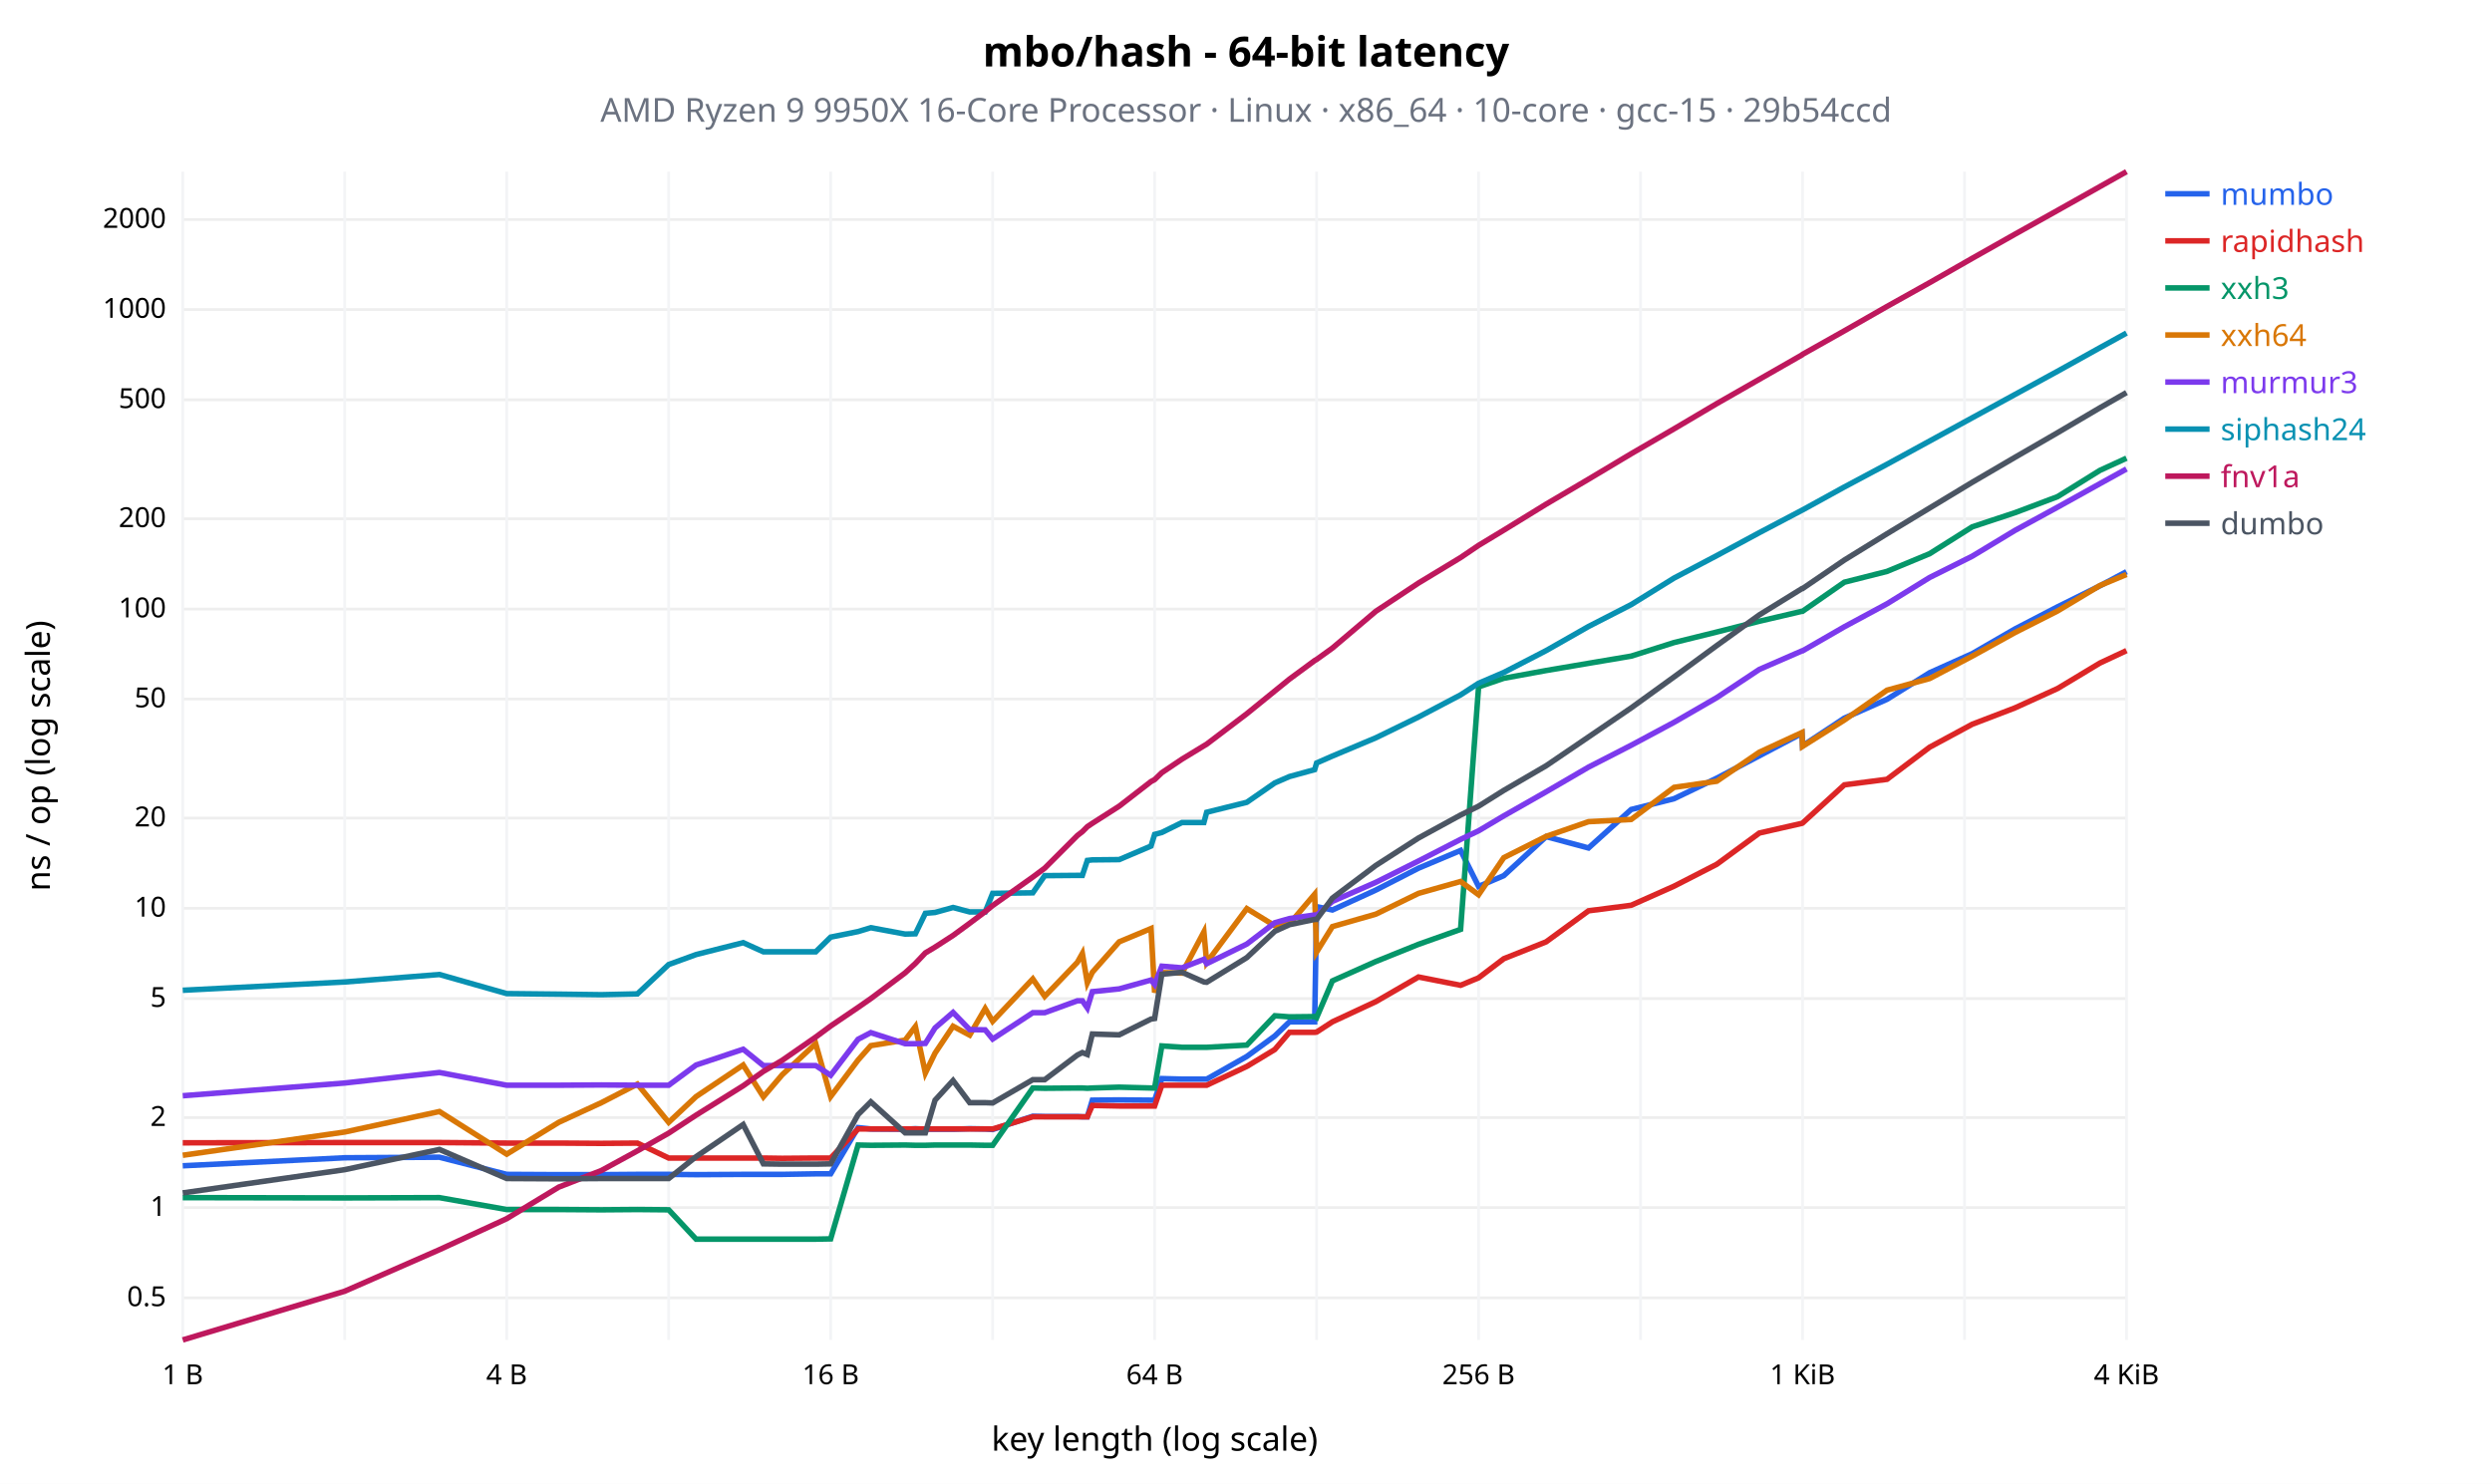
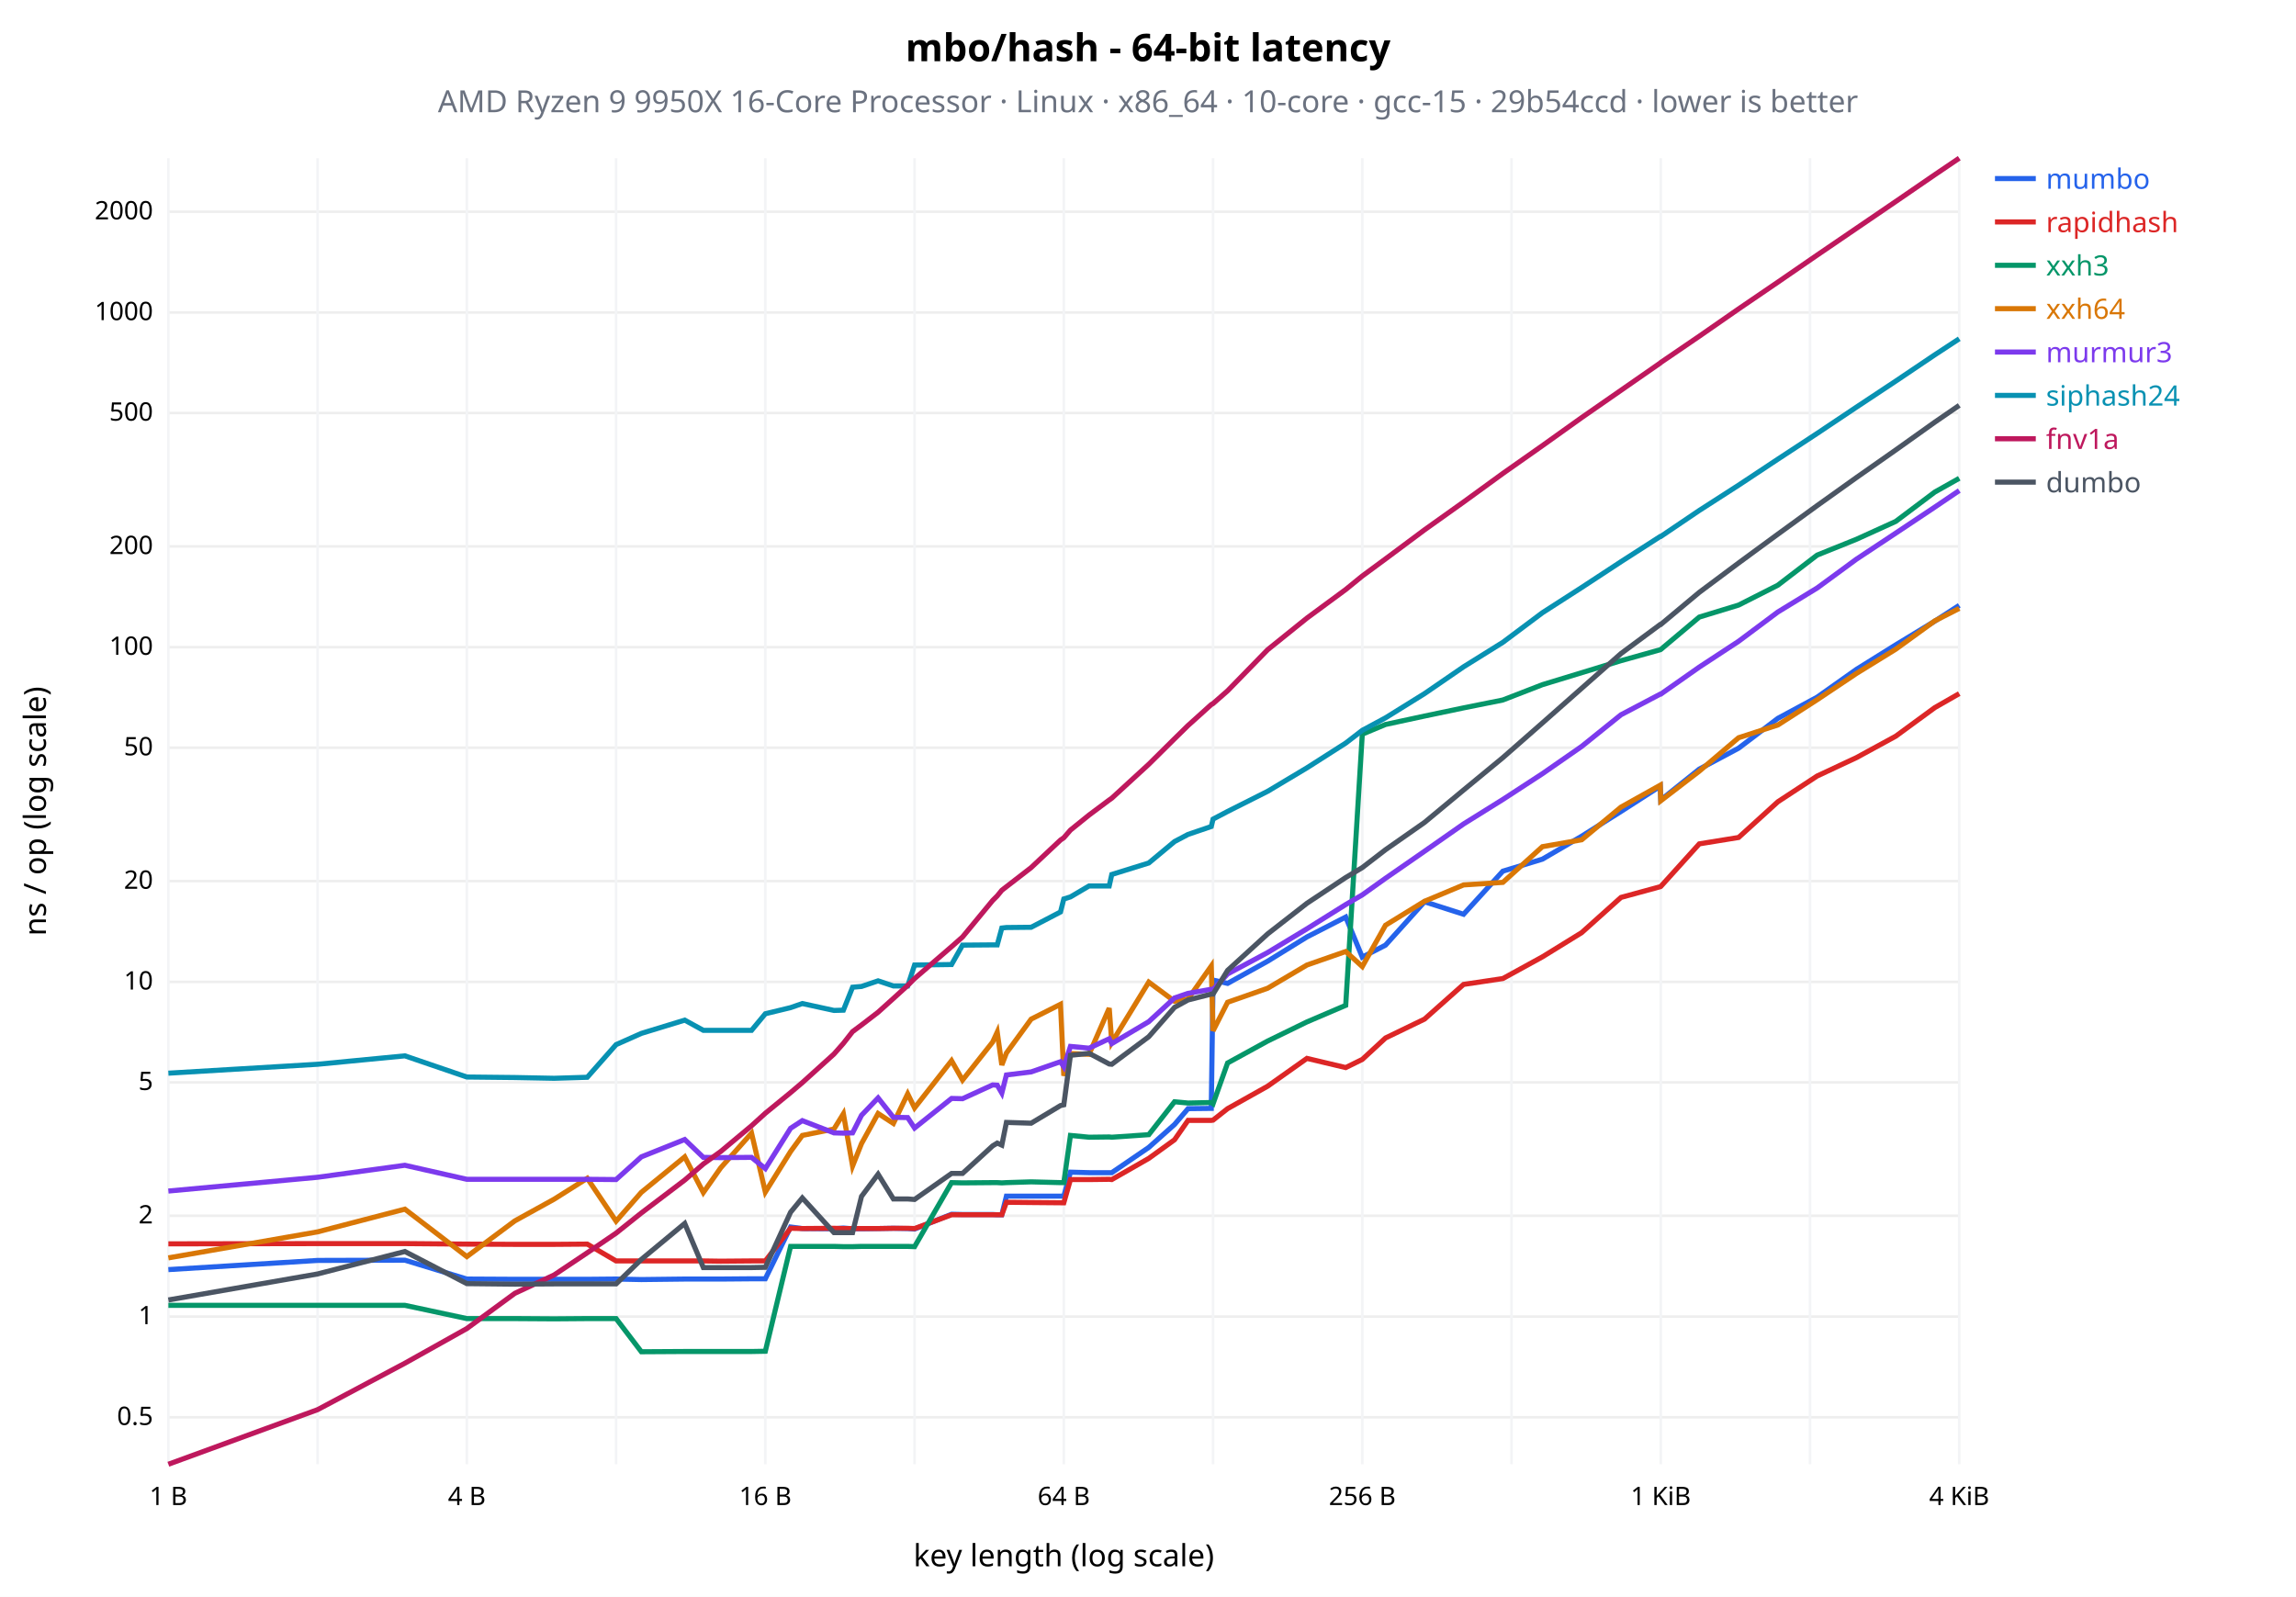
- <svg xmlns="http://www.w3.org/2000/svg" width="900" height="536" font-family="sans-serif">
-   <rect width="900" height="536" fill="white" />
+ <svg xmlns="http://www.w3.org/2000/svg" width="900" height="626" font-family="sans-serif">
+   <rect width="900" height="626" fill="white" />
  <text x="450" y="24" font-size="15" font-weight="bold" text-anchor="middle">mbo/hash - 64-bit latency</text>
-   <text x="450" y="44" font-size="12" fill="#6b7280" text-anchor="middle">AMD Ryzen 9 9950X 16-Core Processor · Linux · x86_64 · 10-core · gcc-15 · 29b54ccd</text>
-   <line x1="66" y1="468.8" x2="768.0" y2="468.8" stroke="#eee" />
-   <text x="60" y="471.8" font-size="10" text-anchor="end">0.5</text>
-   <line x1="66" y1="436.2" x2="768.0" y2="436.2" stroke="#eee" />
-   <text x="60" y="439.2" font-size="10" text-anchor="end">1</text>
-   <line x1="66" y1="403.7" x2="768.0" y2="403.7" stroke="#eee" />
-   <text x="60" y="406.7" font-size="10" text-anchor="end">2</text>
-   <line x1="66" y1="360.7" x2="768.0" y2="360.7" stroke="#eee" />
-   <text x="60" y="363.7" font-size="10" text-anchor="end">5</text>
-   <line x1="66" y1="328.1" x2="768.0" y2="328.1" stroke="#eee" />
-   <text x="60" y="331.1" font-size="10" text-anchor="end">10</text>
-   <line x1="66" y1="295.5" x2="768.0" y2="295.5" stroke="#eee" />
-   <text x="60" y="298.5" font-size="10" text-anchor="end">20</text>
-   <line x1="66" y1="252.5" x2="768.0" y2="252.5" stroke="#eee" />
-   <text x="60" y="255.5" font-size="10" text-anchor="end">50</text>
-   <line x1="66" y1="220.0" x2="768.0" y2="220.0" stroke="#eee" />
-   <text x="60" y="223.0" font-size="10" text-anchor="end">100</text>
-   <line x1="66" y1="187.4" x2="768.0" y2="187.4" stroke="#eee" />
-   <text x="60" y="190.4" font-size="10" text-anchor="end">200</text>
-   <line x1="66" y1="144.4" x2="768.0" y2="144.4" stroke="#eee" />
-   <text x="60" y="147.4" font-size="10" text-anchor="end">500</text>
-   <line x1="66" y1="111.8" x2="768.0" y2="111.8" stroke="#eee" />
-   <text x="60" y="114.8" font-size="10" text-anchor="end">1000</text>
-   <line x1="66" y1="79.3" x2="768.0" y2="79.3" stroke="#eee" />
-   <text x="60" y="82.3" font-size="10" text-anchor="end">2000</text>
-   <line x1="66.0" y1="62" x2="66.0" y2="484.0" stroke="#f3f4f6" />
-   <text x="66.0" y="500.0" font-size="10" text-anchor="middle">1 B</text>
-   <line x1="124.5" y1="62" x2="124.5" y2="484.0" stroke="#f3f4f6" />
-   <line x1="183.0" y1="62" x2="183.0" y2="484.0" stroke="#f3f4f6" />
-   <text x="183.0" y="500.0" font-size="10" text-anchor="middle">4 B</text>
-   <line x1="241.5" y1="62" x2="241.5" y2="484.0" stroke="#f3f4f6" />
-   <line x1="300.0" y1="62" x2="300.0" y2="484.0" stroke="#f3f4f6" />
-   <text x="300.0" y="500.0" font-size="10" text-anchor="middle">16 B</text>
-   <line x1="358.5" y1="62" x2="358.5" y2="484.0" stroke="#f3f4f6" />
-   <line x1="417.0" y1="62" x2="417.0" y2="484.0" stroke="#f3f4f6" />
-   <text x="417.0" y="500.0" font-size="10" text-anchor="middle">64 B</text>
-   <line x1="475.5" y1="62" x2="475.5" y2="484.0" stroke="#f3f4f6" />
-   <line x1="534.0" y1="62" x2="534.0" y2="484.0" stroke="#f3f4f6" />
-   <text x="534.0" y="500.0" font-size="10" text-anchor="middle">256 B</text>
-   <line x1="592.5" y1="62" x2="592.5" y2="484.0" stroke="#f3f4f6" />
-   <line x1="651.0" y1="62" x2="651.0" y2="484.0" stroke="#f3f4f6" />
-   <text x="651.0" y="500.0" font-size="10" text-anchor="middle">1 KiB</text>
-   <line x1="709.5" y1="62" x2="709.5" y2="484.0" stroke="#f3f4f6" />
-   <line x1="768.0" y1="62" x2="768.0" y2="484.0" stroke="#f3f4f6" />
-   <text x="768.0" y="500.0" font-size="10" text-anchor="middle">4 KiB</text>
-   <text x="417" y="524" font-size="12" text-anchor="middle">key length (log scale)</text>
-   <text x="18" y="273" font-size="12" transform="rotate(-90 18 273)" text-anchor="middle">ns / op (log scale)</text>
-   <polyline points="66.0,421.1 124.5,418.2 158.7,418.0 183.0,424.2 201.8,424.3 217.2,424.3 230.2,424.2 241.5,424.2 251.4,424.3 268.4,424.2 275.7,424.2 282.5,424.2 294.6,424.0 300.0,424.0 309.9,407.3 314.5,407.8 326.9,407.9 330.6,407.7 334.2,407.9 337.7,407.9 344.2,407.9 350.2,407.7 355.8,407.8 358.5,408.0 373.0,403.2 377.3,403.3 389.1,403.3 390.9,403.4 392.7,403.4 394.5,397.4 404.2,397.3 415.7,397.4 417.0,397.4 419.6,389.6 426.9,389.8 434.8,389.8 435.8,389.8 450.3,381.6 460.4,374.2 465.7,369.1 474.8,369.1 475.5,327.5 481.2,328.7 496.9,321.5 512.3,313.6 527.5,307.2 534.0,320.2 543.1,316.3 558.4,302.2 573.7,306.3 589.1,292.4 604.6,288.5 620.0,281.1 635.4,273.0 650.8,264.9 651.0,269.4 666.1,259.4 681.5,252.6 696.9,243.0 712.3,236.1 727.7,227.2 743.1,219.2 758.4,211.6 768.0,206.5" fill="none" stroke="#2563eb" stroke-width="2" />
+   <text x="450" y="44" font-size="12" fill="#6b7280" text-anchor="middle">AMD Ryzen 9 9950X 16-Core Processor · Linux · x86_64 · 10-core · gcc-15 · 29b54ccd · lower is better</text>
+   <line x1="66" y1="555.6" x2="768.0" y2="555.6" stroke="#eee" />
+   <text x="60" y="558.6" font-size="10" text-anchor="end">0.5</text>
+   <line x1="66" y1="516.1" x2="768.0" y2="516.1" stroke="#eee" />
+   <text x="60" y="519.1" font-size="10" text-anchor="end">1</text>
+   <line x1="66" y1="476.6" x2="768.0" y2="476.6" stroke="#eee" />
+   <text x="60" y="479.6" font-size="10" text-anchor="end">2</text>
+   <line x1="66" y1="424.3" x2="768.0" y2="424.3" stroke="#eee" />
+   <text x="60" y="427.3" font-size="10" text-anchor="end">5</text>
+   <line x1="66" y1="384.9" x2="768.0" y2="384.9" stroke="#eee" />
+   <text x="60" y="387.9" font-size="10" text-anchor="end">10</text>
+   <line x1="66" y1="345.4" x2="768.0" y2="345.4" stroke="#eee" />
+   <text x="60" y="348.4" font-size="10" text-anchor="end">20</text>
+   <line x1="66" y1="293.1" x2="768.0" y2="293.1" stroke="#eee" />
+   <text x="60" y="296.1" font-size="10" text-anchor="end">50</text>
+   <line x1="66" y1="253.7" x2="768.0" y2="253.7" stroke="#eee" />
+   <text x="60" y="256.7" font-size="10" text-anchor="end">100</text>
+   <line x1="66" y1="214.2" x2="768.0" y2="214.2" stroke="#eee" />
+   <text x="60" y="217.2" font-size="10" text-anchor="end">200</text>
+   <line x1="66" y1="161.9" x2="768.0" y2="161.9" stroke="#eee" />
+   <text x="60" y="164.9" font-size="10" text-anchor="end">500</text>
+   <line x1="66" y1="122.5" x2="768.0" y2="122.5" stroke="#eee" />
+   <text x="60" y="125.5" font-size="10" text-anchor="end">1000</text>
+   <line x1="66" y1="83.0" x2="768.0" y2="83.0" stroke="#eee" />
+   <text x="60" y="86.0" font-size="10" text-anchor="end">2000</text>
+   <line x1="66.0" y1="62" x2="66.0" y2="574.0" stroke="#f3f4f6" />
+   <text x="66.0" y="590.0" font-size="10" text-anchor="middle">1 B</text>
+   <line x1="124.5" y1="62" x2="124.5" y2="574.0" stroke="#f3f4f6" />
+   <line x1="183.0" y1="62" x2="183.0" y2="574.0" stroke="#f3f4f6" />
+   <text x="183.0" y="590.0" font-size="10" text-anchor="middle">4 B</text>
+   <line x1="241.5" y1="62" x2="241.5" y2="574.0" stroke="#f3f4f6" />
+   <line x1="300.0" y1="62" x2="300.0" y2="574.0" stroke="#f3f4f6" />
+   <text x="300.0" y="590.0" font-size="10" text-anchor="middle">16 B</text>
+   <line x1="358.5" y1="62" x2="358.5" y2="574.0" stroke="#f3f4f6" />
+   <line x1="417.0" y1="62" x2="417.0" y2="574.0" stroke="#f3f4f6" />
+   <text x="417.0" y="590.0" font-size="10" text-anchor="middle">64 B</text>
+   <line x1="475.5" y1="62" x2="475.5" y2="574.0" stroke="#f3f4f6" />
+   <line x1="534.0" y1="62" x2="534.0" y2="574.0" stroke="#f3f4f6" />
+   <text x="534.0" y="590.0" font-size="10" text-anchor="middle">256 B</text>
+   <line x1="592.5" y1="62" x2="592.5" y2="574.0" stroke="#f3f4f6" />
+   <line x1="651.0" y1="62" x2="651.0" y2="574.0" stroke="#f3f4f6" />
+   <text x="651.0" y="590.0" font-size="10" text-anchor="middle">1 KiB</text>
+   <line x1="709.5" y1="62" x2="709.5" y2="574.0" stroke="#f3f4f6" />
+   <line x1="768.0" y1="62" x2="768.0" y2="574.0" stroke="#f3f4f6" />
+   <text x="768.0" y="590.0" font-size="10" text-anchor="middle">4 KiB</text>
+   <text x="417" y="614" font-size="12" text-anchor="middle">key length (log scale)</text>
+   <text x="18" y="318" font-size="12" transform="rotate(-90 18 318)" text-anchor="middle">ns / op (log scale)</text>
+   <polyline points="66.0,497.7 124.5,494.1 158.7,494.0 183.0,501.4 201.8,501.5 217.2,501.5 230.2,501.5 241.5,501.4 251.4,501.6 268.4,501.4 275.7,501.4 282.5,501.4 294.6,501.3 300.0,501.3 309.9,481.0 314.5,481.6 326.9,481.7 330.6,481.4 334.2,481.7 337.7,481.7 344.2,481.6 350.2,481.5 355.8,481.6 358.5,481.8 373.0,476.0 377.3,476.1 389.1,476.1 390.9,476.2 392.7,476.2 394.5,468.9 404.2,468.9 415.7,468.9 417.0,468.9 419.6,459.5 426.9,459.7 434.8,459.7 435.8,459.7 450.3,449.8 460.4,440.8 465.7,434.6 474.8,434.5 475.5,384.2 481.2,385.5 496.9,376.8 512.3,367.3 527.5,359.5 534.0,375.2 543.1,370.5 558.4,353.5 573.7,358.4 589.1,341.5 604.6,336.8 620.0,327.8 635.4,318.1 650.8,308.2 651.0,313.6 666.1,301.5 681.5,293.3 696.9,281.6 712.3,273.3 727.7,262.4 743.1,252.8 758.4,243.5 768.0,237.3" fill="none" stroke="#2563eb" stroke-width="2" />
  <line x1="782.0" y1="70.0" x2="798.0" y2="70.0" stroke="#2563eb" stroke-width="2" />
  <text x="802.0" y="74.0" font-size="11" fill="#2563eb">mumbo</text>
-   <polyline points="66.0,412.8 124.5,412.7 158.7,412.7 183.0,412.9 201.8,412.9 217.2,413.0 230.2,412.9 241.5,418.3 251.4,418.3 268.4,418.3 275.7,418.3 282.5,418.4 294.6,418.3 300.0,418.3 309.9,407.8 314.5,407.8 326.9,407.8 330.6,407.8 334.2,407.8 337.7,407.8 344.2,407.8 350.2,407.8 355.8,407.8 358.5,407.8 373.0,403.4 377.3,403.4 389.1,403.4 390.9,403.4 392.7,403.4 394.5,399.3 404.2,399.5 415.7,399.5 417.0,399.5 419.6,392.0 426.9,392.0 434.8,392.0 435.8,392.0 450.3,385.2 460.4,379.1 465.7,372.9 474.8,372.9 475.5,372.8 481.2,369.1 496.9,361.8 512.3,352.9 527.5,355.9 534.0,353.2 543.1,346.3 558.4,340.2 573.7,329.0 589.1,327.0 604.6,320.1 620.0,312.2 635.4,300.9 650.8,297.4 651.0,297.3 666.1,283.5 681.5,281.5 696.9,269.9 712.3,261.6 727.7,255.7 743.1,248.7 758.4,239.5 768.0,235.0" fill="none" stroke="#dc2626" stroke-width="2" />
+   <polyline points="66.0,487.6 124.5,487.5 158.7,487.5 183.0,487.7 201.8,487.8 217.2,487.8 230.2,487.7 241.5,494.3 251.4,494.3 268.4,494.3 275.7,494.3 282.5,494.4 294.6,494.3 300.0,494.3 309.9,481.5 314.5,481.6 326.9,481.5 330.6,481.6 334.2,481.6 337.7,481.6 344.2,481.6 350.2,481.5 355.8,481.5 358.5,481.6 373.0,476.2 377.3,476.2 389.1,476.2 390.9,476.2 392.7,476.2 394.5,471.3 404.2,471.4 415.7,471.5 417.0,471.5 419.6,462.4 426.9,462.4 434.8,462.3 435.8,462.4 450.3,454.1 460.4,446.8 465.7,439.2 474.8,439.2 475.5,439.1 481.2,434.6 496.9,425.8 512.3,414.9 527.5,418.5 534.0,415.3 543.1,406.9 558.4,399.5 573.7,385.9 589.1,383.6 604.6,375.1 620.0,365.6 635.4,351.8 650.8,347.6 651.0,347.5 666.1,330.8 681.5,328.3 696.9,314.3 712.3,304.2 727.7,297.0 743.1,288.6 758.4,277.4 768.0,271.9" fill="none" stroke="#dc2626" stroke-width="2" />
  <line x1="782.0" y1="87.0" x2="798.0" y2="87.0" stroke="#dc2626" stroke-width="2" />
  <text x="802.0" y="91.0" font-size="11" fill="#dc2626">rapidhash</text>
-   <polyline points="66.0,432.6 124.5,432.7 158.7,432.6 183.0,436.9 201.8,436.9 217.2,437.0 230.2,436.9 241.5,437.0 251.4,447.6 268.4,447.6 275.7,447.6 282.5,447.6 294.6,447.6 300.0,447.5 309.9,413.6 314.5,413.7 326.9,413.6 330.6,413.7 334.2,413.7 337.7,413.6 344.2,413.6 350.2,413.6 355.8,413.7 358.5,413.7 373.0,393.0 377.3,393.1 389.1,393.0 390.9,393.0 392.7,393.1 394.5,393.0 404.2,392.7 415.7,393.0 417.0,393.0 419.6,377.8 426.9,378.3 434.8,378.3 435.8,378.3 450.3,377.5 460.4,366.9 465.7,367.3 474.8,367.2 475.5,367.6 481.2,354.3 496.9,347.3 512.3,341.1 527.5,335.7 534.0,248.1 543.1,245.0 558.4,242.2 573.7,239.6 589.1,237.0 604.6,232.1 620.0,228.3 635.4,224.4 650.8,220.8 651.0,220.8 666.1,210.3 681.5,206.4 696.9,200.0 712.3,190.3 727.7,185.2 743.1,179.4 758.4,169.9 768.0,165.5" fill="none" stroke="#059669" stroke-width="2" />
+   <polyline points="66.0,511.7 124.5,511.7 158.7,511.7 183.0,516.9 201.8,516.9 217.2,517.0 230.2,516.9 241.5,516.9 251.4,529.9 268.4,529.8 275.7,529.8 282.5,529.8 294.6,529.8 300.0,529.7 309.9,488.6 314.5,488.6 326.9,488.6 330.6,488.7 334.2,488.7 337.7,488.6 344.2,488.6 350.2,488.6 355.8,488.6 358.5,488.7 373.0,463.6 377.3,463.7 389.1,463.6 390.9,463.6 392.7,463.7 394.5,463.6 404.2,463.3 415.7,463.6 417.0,463.6 419.6,445.1 426.9,445.8 434.8,445.7 435.8,445.8 450.3,444.8 460.4,431.9 465.7,432.4 474.8,432.2 475.5,432.7 481.2,416.7 496.9,408.1 512.3,400.6 527.5,394.1 534.0,287.8 543.1,284.0 558.4,280.7 573.7,277.5 589.1,274.4 604.6,268.4 620.0,263.7 635.4,259.0 650.8,254.7 651.0,254.6 666.1,241.9 681.5,237.2 696.9,229.4 712.3,217.6 727.7,211.4 743.1,204.4 758.4,192.9 768.0,187.5" fill="none" stroke="#059669" stroke-width="2" />
  <line x1="782.0" y1="104.0" x2="798.0" y2="104.0" stroke="#059669" stroke-width="2" />
  <text x="802.0" y="108.0" font-size="11" fill="#059669">xxh3</text>
-   <polyline points="66.0,417.3 124.5,408.9 158.7,401.5 183.0,416.9 201.8,405.4 217.2,398.3 230.2,391.6 241.5,405.4 251.4,396.1 268.4,384.7 275.7,396.2 282.5,388.2 294.6,377.0 300.0,396.1 309.9,382.9 314.5,377.7 326.9,375.7 330.6,370.8 334.2,387.6 337.7,380.4 344.2,370.7 350.2,373.9 355.8,364.3 358.5,368.9 373.0,353.6 377.3,359.9 389.1,347.6 390.9,344.4 392.7,355.0 394.5,351.2 404.2,340.2 415.7,335.4 417.0,358.5 419.6,351.3 426.9,351.5 434.8,336.6 435.8,347.7 450.3,328.2 460.4,334.4 465.7,333.7 474.8,323.0 475.5,343.9 481.2,334.7 496.9,330.2 512.3,322.7 527.5,318.4 534.0,323.2 543.1,309.8 558.4,302.1 573.7,296.8 589.1,296.0 604.6,284.4 620.0,282.2 635.4,271.7 650.8,264.6 651.0,269.6 666.1,260.1 681.5,249.3 696.9,245.1 712.3,237.0 727.7,228.5 743.1,220.7 758.4,211.5 768.0,207.5" fill="none" stroke="#d97706" stroke-width="2" />
+   <polyline points="66.0,493.1 124.5,482.9 158.7,474.0 183.0,492.6 201.8,478.6 217.2,470.1 230.2,461.9 241.5,478.7 251.4,467.4 268.4,453.5 275.7,467.5 282.5,457.8 294.6,444.2 300.0,467.3 309.9,451.4 314.5,445.1 326.9,442.6 330.6,436.6 334.2,457.1 337.7,448.3 344.2,436.5 350.2,440.4 355.8,428.8 358.5,434.3 373.0,415.8 377.3,423.4 389.1,408.5 390.9,404.6 392.7,417.5 394.5,412.8 404.2,399.5 415.7,393.7 417.0,421.7 419.6,413.0 426.9,413.3 434.8,395.2 435.8,408.7 450.3,385.0 460.4,392.5 465.7,391.6 474.8,378.7 475.5,404.1 481.2,392.9 496.9,387.4 512.3,378.3 527.5,373.0 534.0,378.9 543.1,362.7 558.4,353.3 573.7,346.9 589.1,345.9 604.6,331.9 620.0,329.2 635.4,316.4 650.8,307.8 651.0,313.9 666.1,302.3 681.5,289.2 696.9,284.2 712.3,274.3 727.7,264.0 743.1,254.5 758.4,243.4 768.0,238.5" fill="none" stroke="#d97706" stroke-width="2" />
  <line x1="782.0" y1="121.0" x2="798.0" y2="121.0" stroke="#d97706" stroke-width="2" />
  <text x="802.0" y="125.0" font-size="11" fill="#d97706">xxh64</text>
-   <polyline points="66.0,395.8 124.5,391.2 158.7,387.4 183.0,392.0 201.8,392.0 217.2,391.9 230.2,392.0 241.5,392.0 251.4,384.7 268.4,379.0 275.7,384.9 282.5,384.9 294.6,384.9 300.0,388.4 309.9,375.4 314.5,373.0 326.9,377.0 330.6,377.0 334.2,376.9 337.7,371.3 344.2,365.7 350.2,371.9 355.8,372.0 358.5,375.3 373.0,365.8 377.3,365.8 389.1,361.5 390.9,361.5 392.7,364.1 394.5,358.2 404.2,357.2 415.7,354.0 417.0,355.6 419.6,349.0 426.9,349.6 434.8,346.5 435.8,348.1 450.3,341.0 460.4,333.3 465.7,331.8 474.8,330.5 475.5,330.6 481.2,325.6 496.9,318.7 512.3,311.0 527.5,303.2 534.0,300.1 543.1,294.7 558.4,286.0 573.7,277.1 589.1,269.2 604.6,260.9 620.0,252.0 635.4,241.8 650.8,235.1 651.0,235.1 666.1,226.4 681.5,218.1 696.9,208.6 712.3,200.9 727.7,191.6 743.1,183.2 758.4,174.7 768.0,169.4" fill="none" stroke="#7c3aed" stroke-width="2" />
+   <polyline points="66.0,466.9 124.5,461.5 158.7,456.8 183.0,462.3 201.8,462.3 217.2,462.3 230.2,462.3 241.5,462.4 251.4,453.5 268.4,446.7 275.7,453.7 282.5,453.8 294.6,453.7 300.0,458.1 309.9,442.3 314.5,439.3 326.9,444.1 330.6,444.2 334.2,444.1 337.7,437.2 344.2,430.4 350.2,438.0 355.8,438.1 358.5,442.2 373.0,430.6 377.3,430.7 389.1,425.3 390.9,425.4 392.7,428.5 394.5,421.4 404.2,420.2 415.7,416.2 417.0,418.2 419.6,410.2 426.9,410.9 434.8,407.2 435.8,409.1 450.3,400.5 460.4,391.2 465.7,389.4 474.8,387.8 475.5,387.9 481.2,381.8 496.9,373.4 512.3,364.1 527.5,354.6 534.0,350.8 543.1,344.3 558.4,333.7 573.7,323.0 589.1,313.4 604.6,303.3 620.0,292.6 635.4,280.2 650.8,272.1 651.0,272.1 666.1,261.5 681.5,251.4 696.9,239.9 712.3,230.5 727.7,219.2 743.1,209.0 758.4,198.8 768.0,192.3" fill="none" stroke="#7c3aed" stroke-width="2" />
  <line x1="782.0" y1="138.0" x2="798.0" y2="138.0" stroke="#7c3aed" stroke-width="2" />
  <text x="802.0" y="142.0" font-size="11" fill="#7c3aed">murmur3</text>
-   <polyline points="66.0,357.7 124.5,354.7 158.7,352.0 183.0,358.9 201.8,359.1 217.2,359.3 230.2,359.0 241.5,348.4 251.4,344.8 268.4,340.5 275.7,343.8 282.5,343.8 294.6,343.8 300.0,338.5 309.9,336.5 314.5,335.1 326.9,337.4 330.6,337.3 334.2,329.9 337.7,329.6 344.2,327.8 350.2,329.4 355.8,329.4 358.5,322.7 373.0,322.5 377.3,316.3 389.1,316.2 390.9,316.2 392.7,310.8 394.5,310.6 404.2,310.5 415.7,305.6 417.0,301.4 419.6,300.7 426.9,297.1 434.8,297.1 435.8,293.4 450.3,289.8 460.4,282.8 465.7,280.5 474.8,278.0 475.5,275.6 481.2,273.1 496.9,266.5 512.3,259.0 527.5,251.0 534.0,246.8 543.1,242.9 558.4,235.0 573.7,226.3 589.1,218.4 604.6,208.8 620.0,200.7 635.4,192.4 650.8,184.3 651.0,184.2 666.1,175.9 681.5,167.7 696.9,159.3 712.3,150.9 727.7,142.5 743.1,134.1 758.4,125.6 768.0,120.3" fill="none" stroke="#0891b2" stroke-width="2" />
+   <polyline points="66.0,420.7 124.5,417.2 158.7,413.9 183.0,422.2 201.8,422.4 217.2,422.7 230.2,422.3 241.5,409.5 251.4,405.1 268.4,399.9 275.7,403.9 282.5,403.9 294.6,403.9 300.0,397.4 309.9,395.0 314.5,393.4 326.9,396.1 330.6,396.0 334.2,387.0 337.7,386.7 344.2,384.5 350.2,386.5 355.8,386.5 358.5,378.3 373.0,378.1 377.3,370.5 389.1,370.4 390.9,370.4 392.7,363.8 394.5,363.6 404.2,363.5 415.7,357.5 417.0,352.4 419.6,351.6 426.9,347.3 434.8,347.3 435.8,342.8 450.3,338.3 460.4,329.9 465.7,327.1 474.8,324.0 475.5,321.1 481.2,318.1 496.9,310.2 512.3,301.0 527.5,291.3 534.0,286.3 543.1,281.4 558.4,271.9 573.7,261.4 589.1,251.8 604.6,240.2 620.0,230.3 635.4,220.2 650.8,210.3 651.0,210.3 666.1,200.1 681.5,190.2 696.9,180.0 712.3,169.9 727.7,159.6 743.1,149.4 758.4,139.1 768.0,132.8" fill="none" stroke="#0891b2" stroke-width="2" />
  <line x1="782.0" y1="155.0" x2="798.0" y2="155.0" stroke="#0891b2" stroke-width="2" />
  <text x="802.0" y="159.0" font-size="11" fill="#0891b2">siphash24</text>
-   <polyline points="66.0,484.0 124.5,466.4 158.7,451.4 183.0,440.2 201.8,428.8 217.2,422.8 230.2,415.7 241.5,409.3 251.4,402.8 268.4,392.2 275.7,387.0 282.5,383.0 294.6,374.6 300.0,370.6 309.9,363.9 314.5,360.7 326.9,351.4 330.6,348.0 334.2,344.2 337.7,342.1 344.2,337.9 350.2,333.5 355.8,329.3 358.5,327.1 373.0,316.8 377.3,313.6 389.1,301.8 390.9,300.4 392.7,298.6 394.5,297.4 404.2,291.2 415.7,282.3 417.0,281.6 419.6,279.1 426.9,274.2 434.8,269.4 435.8,268.8 450.3,257.8 460.4,249.6 465.7,245.3 474.8,238.6 475.5,238.2 481.2,234.1 496.9,220.8 512.3,210.6 527.5,201.4 534.0,197.0 543.1,191.5 558.4,182.1 573.7,173.1 589.1,163.9 604.6,154.9 620.0,145.8 635.4,137.0 650.8,128.2 651.0,128.0 666.1,119.5 681.5,110.7 696.9,102.1 712.3,93.3 727.7,84.6 743.1,76.0 758.4,67.4 768.0,62.0" fill="none" stroke="#be185d" stroke-width="2" />
+   <polyline points="66.0,574.0 124.5,552.6 158.7,534.4 183.0,520.8 201.8,507.0 217.2,499.8 230.2,491.1 241.5,483.4 251.4,475.5 268.4,462.6 275.7,456.3 282.5,451.4 294.6,441.3 300.0,436.4 309.9,428.3 314.5,424.4 326.9,413.2 330.6,409.0 334.2,404.4 337.7,401.8 344.2,396.8 350.2,391.4 355.8,386.3 358.5,383.6 373.0,371.1 377.3,367.3 389.1,353.0 390.9,351.2 392.7,349.0 394.5,347.6 404.2,340.1 415.7,329.3 417.0,328.4 419.6,325.4 426.9,319.5 434.8,313.6 435.8,312.9 450.3,299.6 460.4,289.6 465.7,284.4 474.8,276.2 475.5,275.8 481.2,270.8 496.9,254.7 512.3,242.3 527.5,231.1 534.0,225.8 543.1,219.1 558.4,207.7 573.7,196.8 589.1,185.6 604.6,174.7 620.0,163.7 635.4,153.0 650.8,142.3 651.0,142.1 666.1,131.8 681.5,121.1 696.9,110.6 712.3,100.0 727.7,89.5 743.1,79.0 758.4,68.5 768.0,62.0" fill="none" stroke="#be185d" stroke-width="2" />
  <line x1="782.0" y1="172.0" x2="798.0" y2="172.0" stroke="#be185d" stroke-width="2" />
  <text x="802.0" y="176.0" font-size="11" fill="#be185d">fnv1a</text>
-   <polyline points="66.0,430.9 124.5,422.5 158.7,415.2 183.0,425.7 201.8,425.8 217.2,425.7 230.2,425.7 241.5,425.7 251.4,417.8 268.4,406.2 275.7,420.4 282.5,420.5 294.6,420.5 300.0,420.4 309.9,402.6 314.5,398.0 326.9,409.2 330.6,409.2 334.2,409.2 337.7,397.4 344.2,390.3 350.2,398.3 355.8,398.3 358.5,398.4 373.0,390.0 377.3,390.0 389.1,381.1 390.9,380.2 392.7,380.9 394.5,373.5 404.2,373.8 415.7,368.1 417.0,367.9 419.6,351.9 426.9,351.2 434.8,354.7 435.8,354.8 450.3,345.9 460.4,336.4 465.7,334.0 474.8,332.1 475.5,332.1 481.2,324.4 496.9,312.6 512.3,302.7 527.5,294.4 534.0,291.2 543.1,285.5 558.4,276.6 573.7,266.2 589.1,255.7 604.6,244.5 620.0,233.2 635.4,222.1 650.8,212.6 651.0,212.6 666.1,202.3 681.5,192.8 696.9,183.5 712.3,174.2 727.7,165.2 743.1,156.3 758.4,147.3 768.0,141.8" fill="none" stroke="#4b5563" stroke-width="2" />
+   <polyline points="66.0,509.6 124.5,499.4 158.7,490.6 183.0,503.2 201.8,503.4 217.2,503.3 230.2,503.3 241.5,503.3 251.4,493.7 268.4,479.6 275.7,496.9 282.5,496.9 294.6,496.9 300.0,496.8 309.9,475.2 314.5,469.6 326.9,483.2 330.6,483.2 334.2,483.2 337.7,469.0 344.2,460.3 350.2,470.0 355.8,470.0 358.5,470.2 373.0,460.0 377.3,460.0 389.1,449.2 390.9,448.1 392.7,448.9 394.5,440.0 404.2,440.3 415.7,433.4 417.0,433.1 419.6,413.7 426.9,412.9 434.8,417.1 435.8,417.2 450.3,406.4 460.4,394.9 465.7,392.0 474.8,389.7 475.5,389.7 481.2,380.4 496.9,366.1 512.3,354.1 527.5,344.0 534.0,340.1 543.1,333.1 558.4,322.4 573.7,309.7 589.1,297.0 604.6,283.4 620.0,269.8 635.4,256.2 650.8,244.8 651.0,244.8 666.1,232.2 681.5,220.7 696.9,209.4 712.3,198.2 727.7,187.2 743.1,176.4 758.4,165.5 768.0,158.9" fill="none" stroke="#4b5563" stroke-width="2" />
  <line x1="782.0" y1="189.0" x2="798.0" y2="189.0" stroke="#4b5563" stroke-width="2" />
  <text x="802.0" y="193.0" font-size="11" fill="#4b5563">dumbo</text>
</svg>
